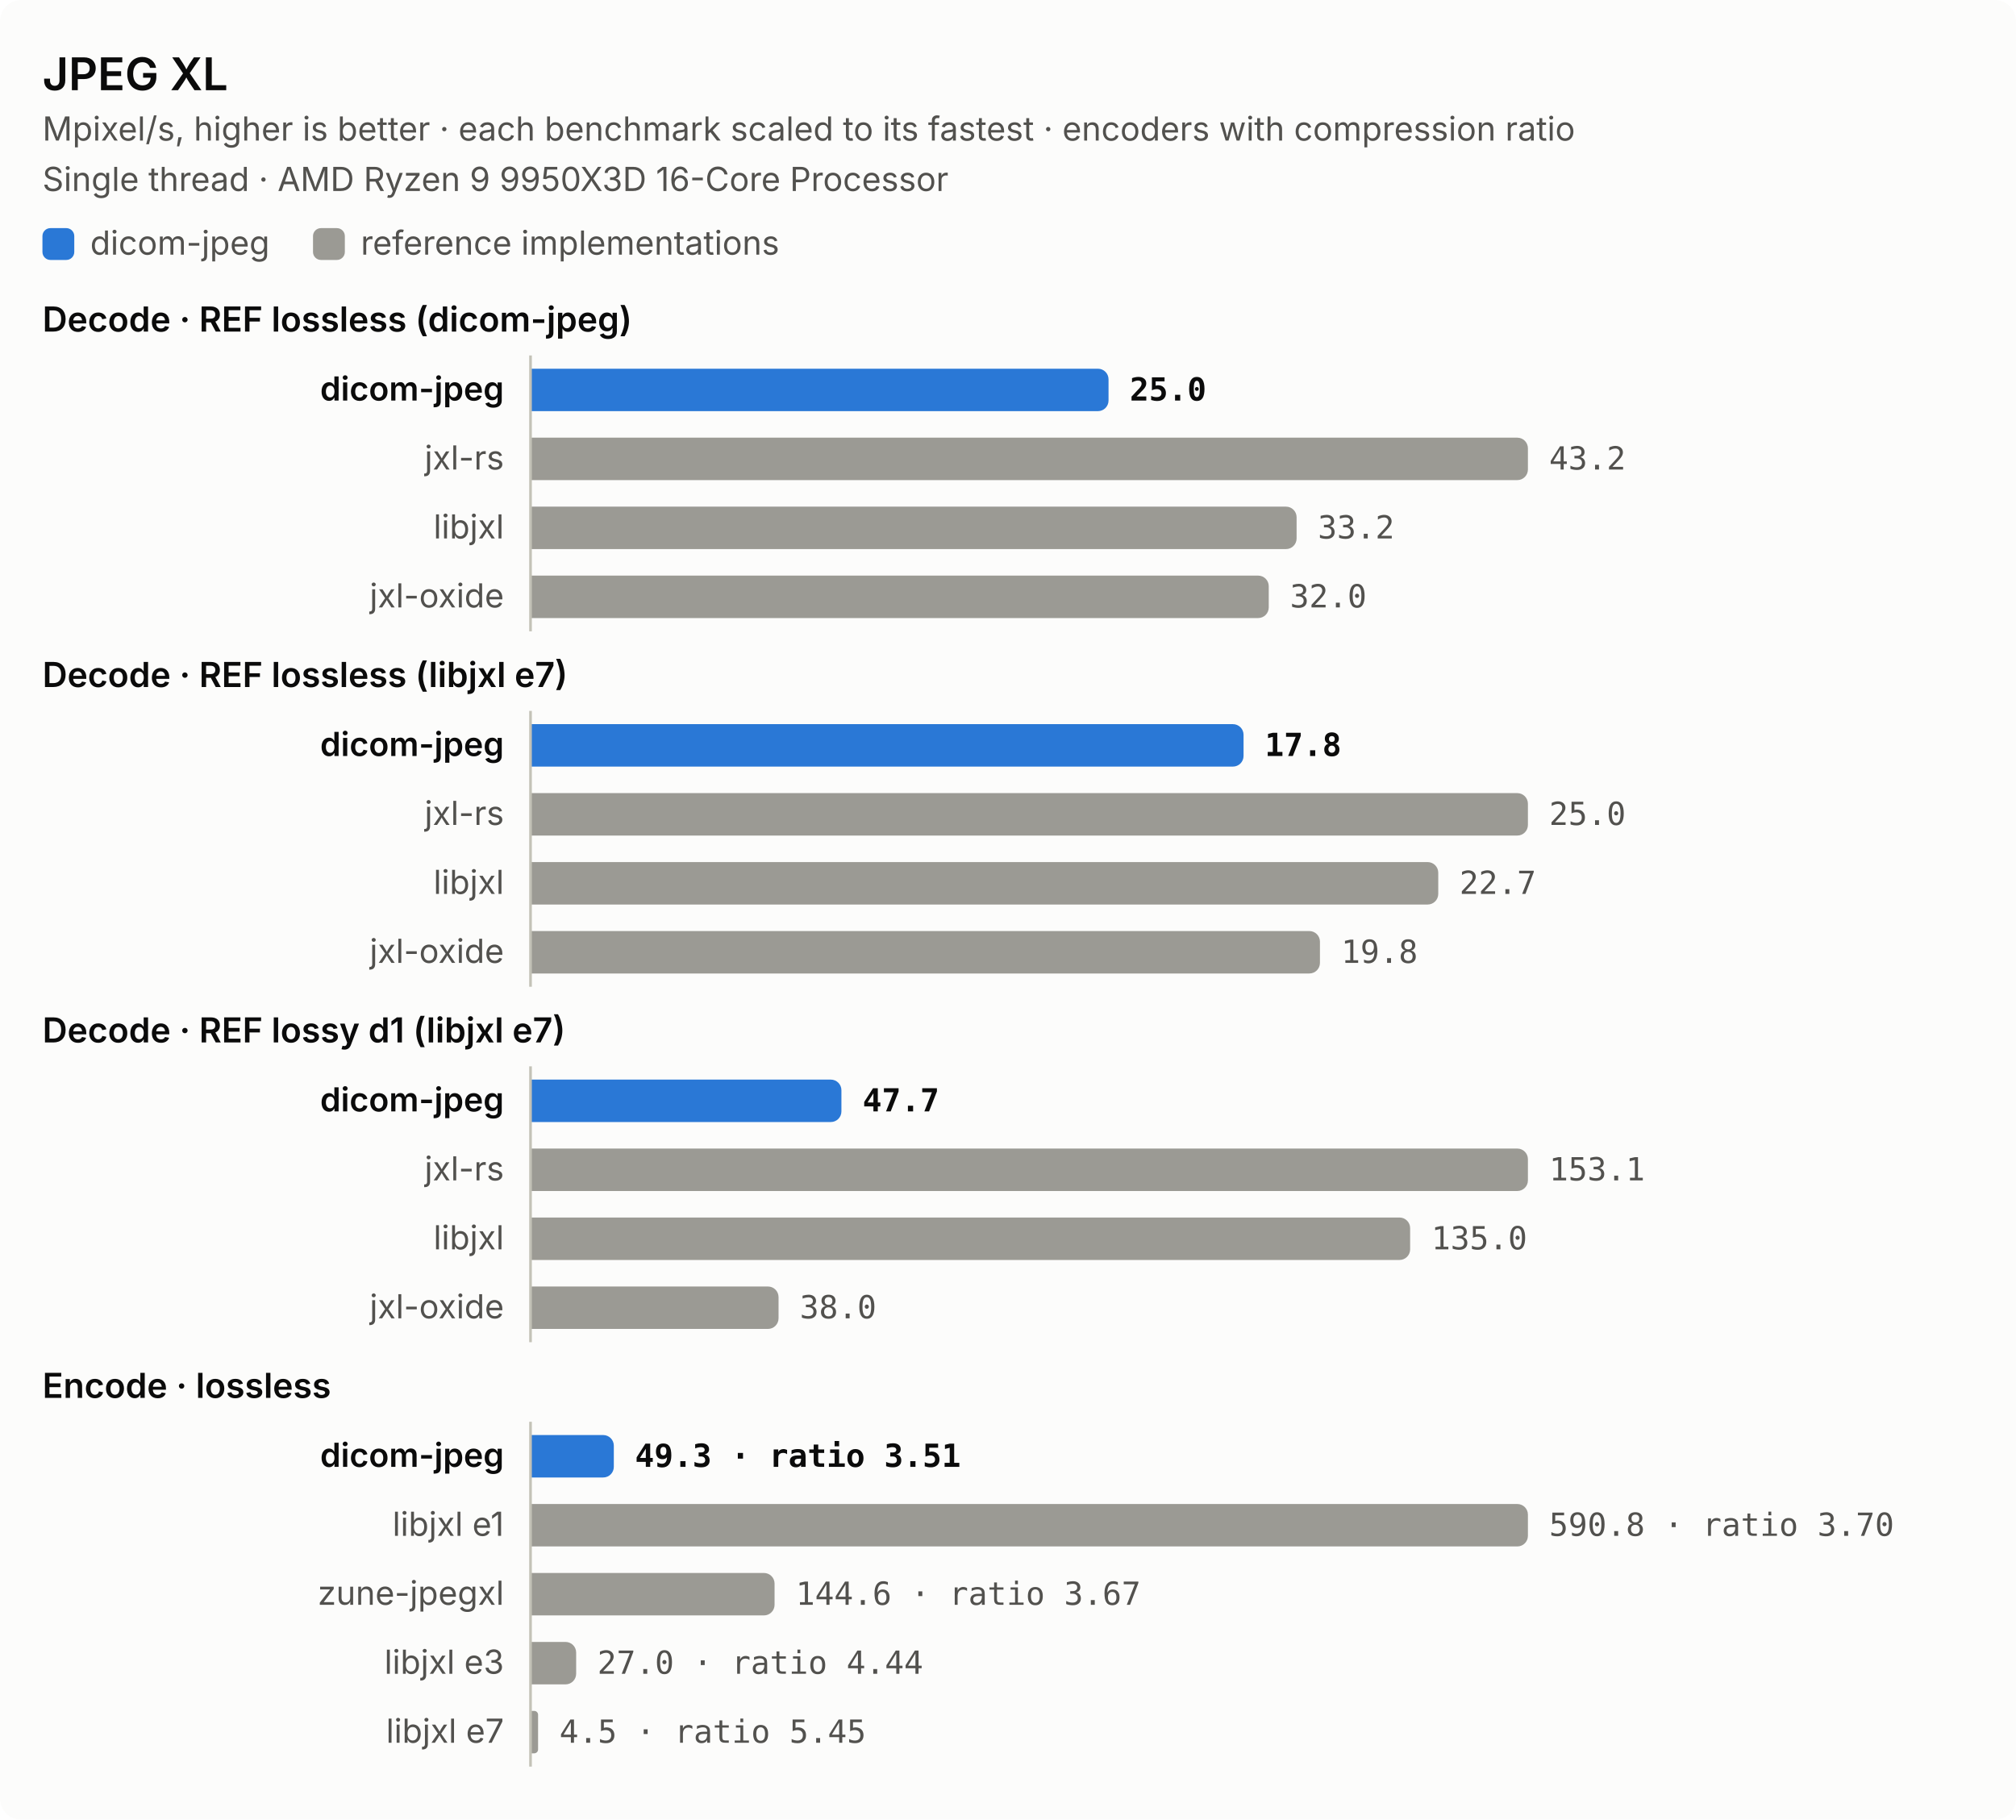
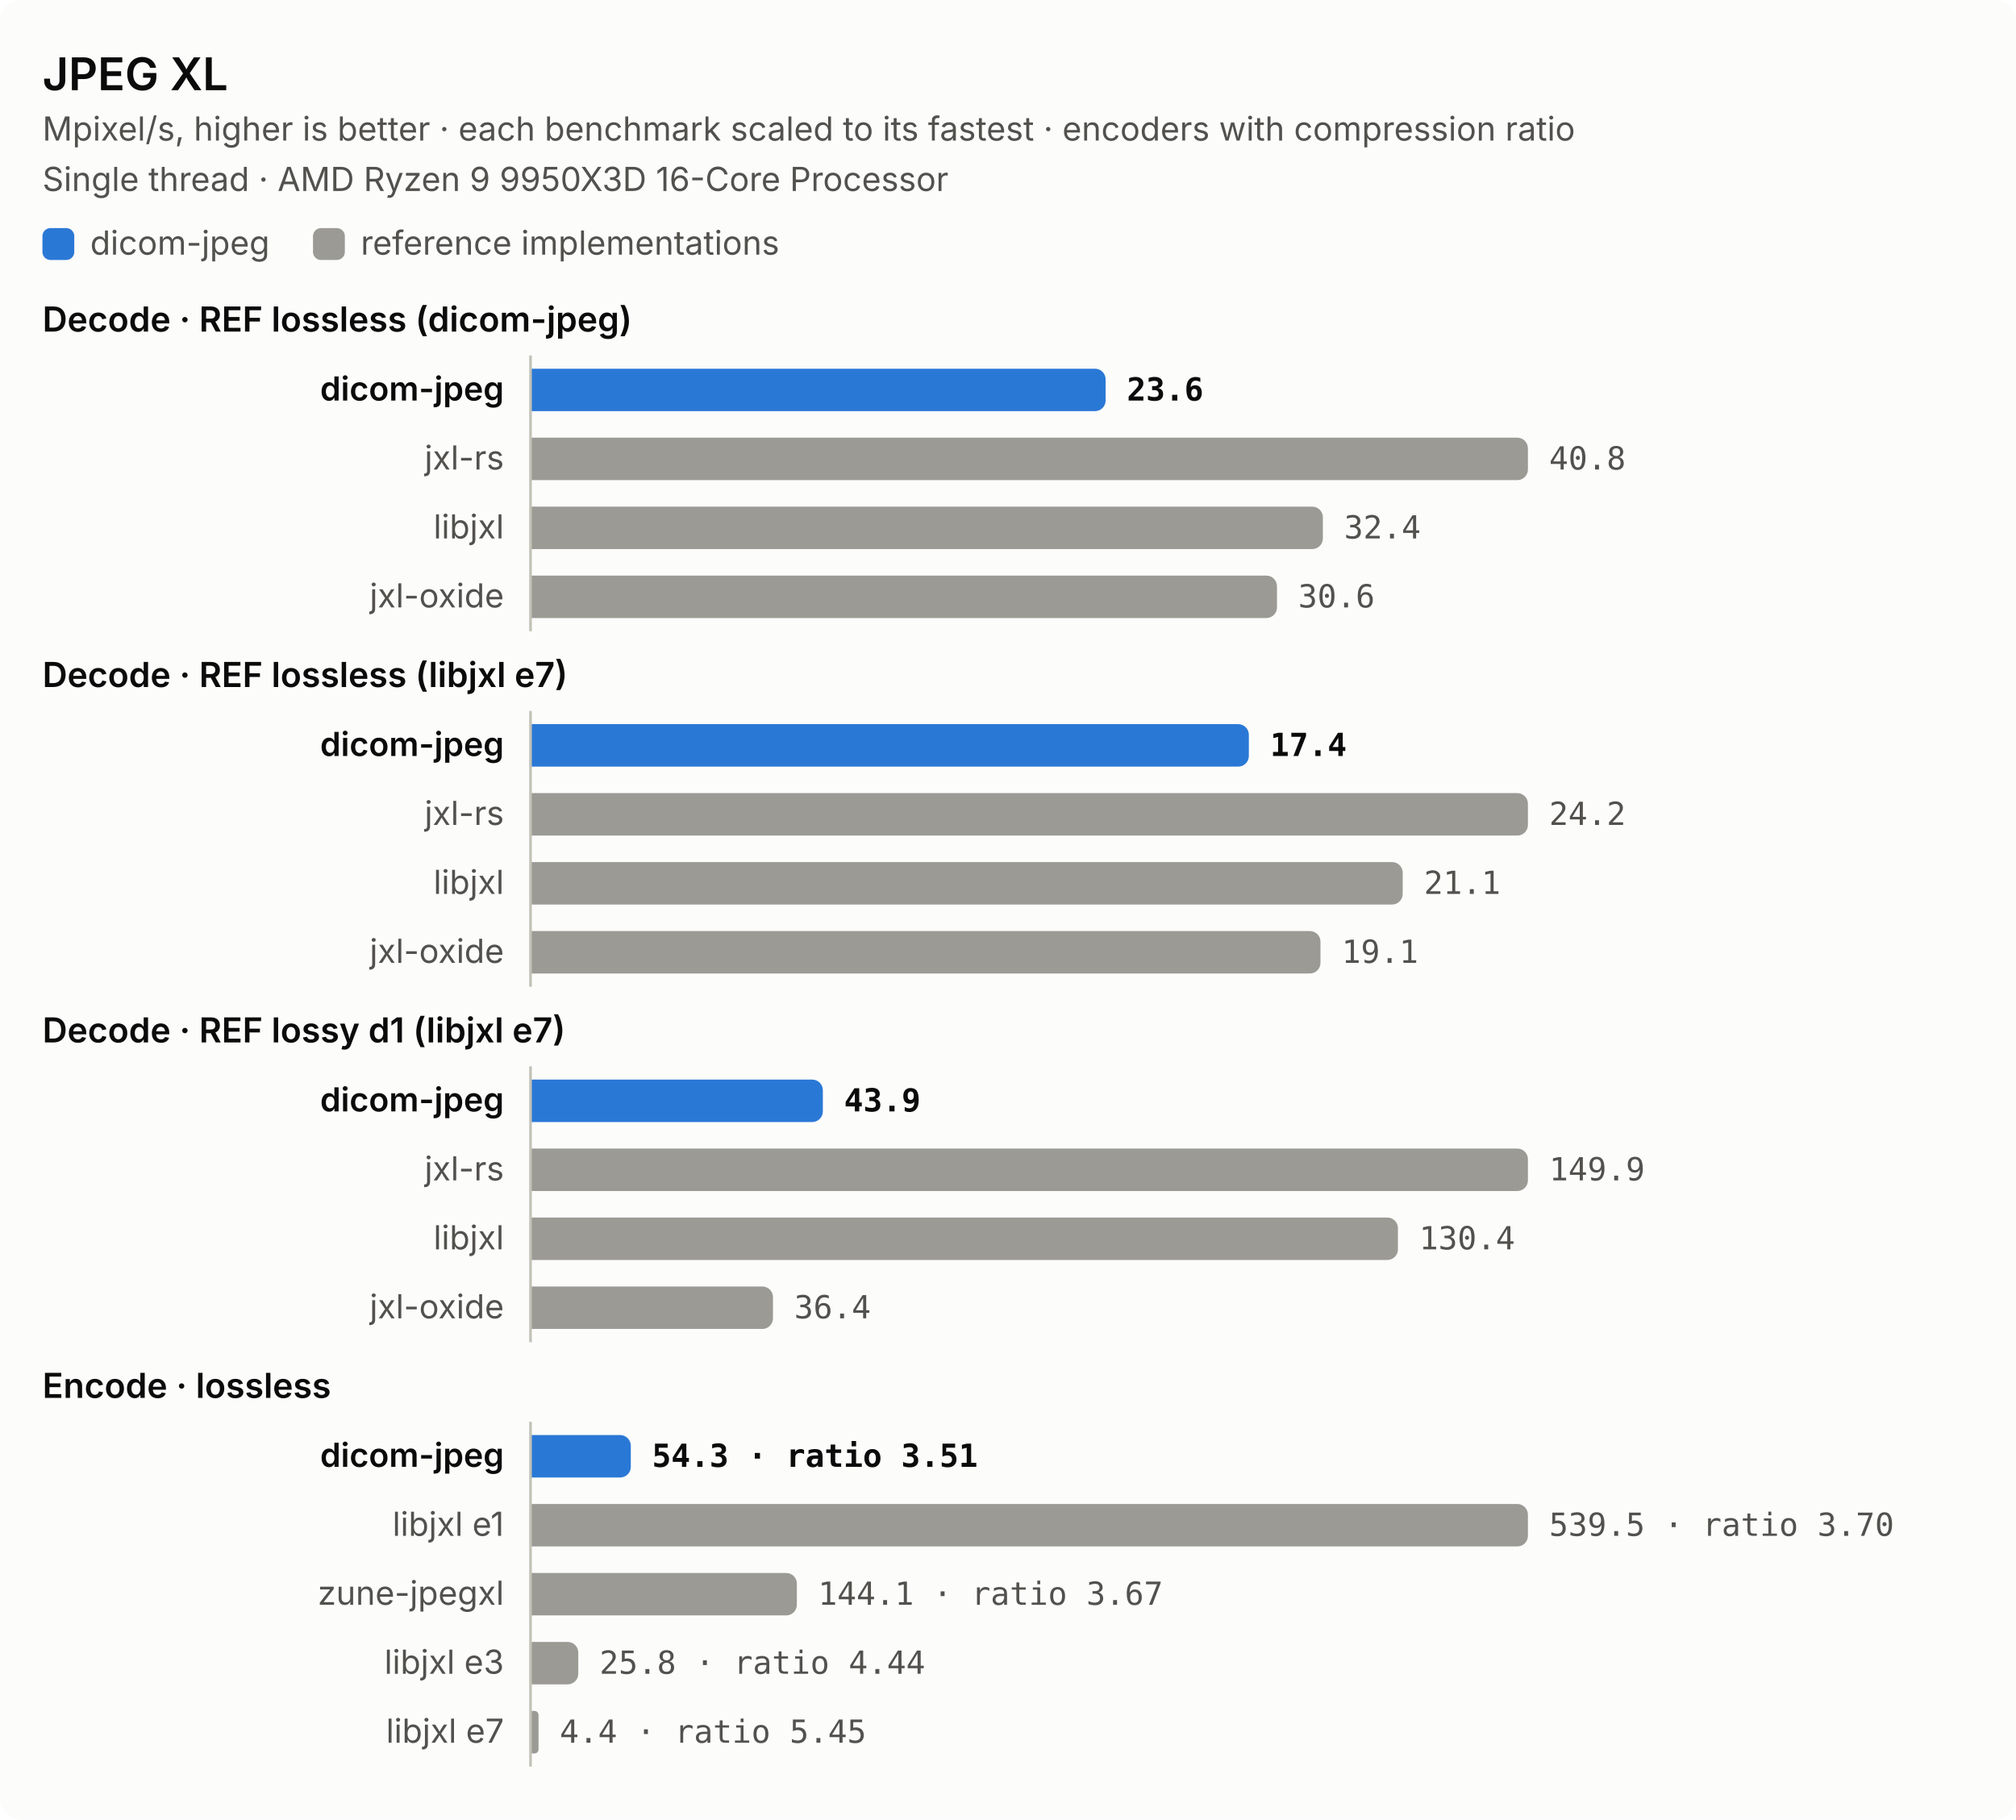
<svg xmlns="http://www.w3.org/2000/svg" width="760" height="686" viewBox="0 0 760 686" role="img" aria-label="JPEG XL">
  <style>
.bg { fill: #fcfcfb; }
.title { fill: #0b0b0b; font: 600 17px system-ui, -apple-system, 'Segoe UI', sans-serif; }
.sub { fill: #52514e; font: 12.5px system-ui, -apple-system, 'Segoe UI', sans-serif; }
.group { fill: #0b0b0b; font: 600 13px system-ui, -apple-system, 'Segoe UI', sans-serif; }
.name { fill: #52514e; font: 12.5px system-ui, -apple-system, 'Segoe UI', sans-serif; }
.name.ours { fill: #0b0b0b; font-weight: 600; }
.value { fill: #52514e; font: 12px ui-monospace, 'SF Mono', Menlo, Consolas, monospace; }
.value.ours { fill: #0b0b0b; font-weight: 600; }
.axis { stroke: #c3c2b7; stroke-width: 1; }
.ours-fill { fill: #2a78d6; }
.ref-fill { fill: #9b9a94; }
.l0 { fill: #86b6ef; } .l1 { fill: #5598e7; } .l2 { fill: #256abf; } .l3 { fill: #184f95; } .l4 { fill: #104281; }
@media (prefers-color-scheme: dark) {
  .bg { fill: #1a1a19; }
  .title, .group, .name.ours, .value.ours { fill: #f0efec; }
  .sub, .name, .value { fill: #c3c2b7; }
  .axis { stroke: #383835; }
  .ours-fill { fill: #3987e5; }
  .ref-fill { fill: #6e6d68; }
  .l0 { fill: #184f95; } .l1 { fill: #256abf; } .l2 { fill: #3987e5; } .l3 { fill: #6da7ec; } .l4 { fill: #9ec5f4; }
}
</style>
  <rect class="bg" width="760" height="686" rx="8" />
  <text x="16.0" y="34.0" class="title" text-anchor="start">JPEG XL</text>
  <text x="16.0" y="53.0" class="sub" text-anchor="start">Mpixel/s, higher is better · each benchmark scaled to its fastest · encoders with compression ratio</text>
  <text x="16.0" y="72.0" class="sub" text-anchor="start">Single thread · AMD Ryzen 9 9950X3D 16-Core Processor</text>
  <rect class="ours-fill" x="16" y="86" width="12" height="12" rx="3" />
  <text x="34.0" y="96.0" class="sub" text-anchor="start">dicom-jpeg</text>
  <rect class="ref-fill" x="118.0" y="86" width="12" height="12" rx="3" />
  <text x="136.0" y="96.0" class="sub" text-anchor="start">reference implementations</text>
  <text x="16.0" y="125.0" class="group" text-anchor="start">Decode · REF lossless (dicom-jpeg)</text>
  <text x="190.0" y="151.0" class="name ours" text-anchor="end">dicom-jpeg</text>
-   <path class="ours-fill" d="M200.0,139.0 h213.9 a4,4 0 0 1 4,4 v8.0 a4,4 0 0 1 -4,4 h-213.9 z" />
-   <text x="425.9" y="151.0" class="value ours" text-anchor="start">25.0</text>
+   <path class="ours-fill" d="M200.0,139.0 h212.8 a4,4 0 0 1 4,4 v8.0 a4,4 0 0 1 -4,4 h-212.8 z" />
+   <text x="424.8" y="151.0" class="value ours" text-anchor="start">23.6</text>
  <text x="190.0" y="177.0" class="name" text-anchor="end">jxl-rs</text>
  <path class="ref-fill" d="M200.0,165.0 h372.0 a4,4 0 0 1 4,4 v8.0 a4,4 0 0 1 -4,4 h-372.0 z" />
-   <text x="584.0" y="177.0" class="value" text-anchor="start">43.2</text>
+   <text x="584.0" y="177.0" class="value" text-anchor="start">40.8</text>
  <text x="190.0" y="203.0" class="name" text-anchor="end">libjxl</text>
-   <path class="ref-fill" d="M200.0,191.0 h284.8 a4,4 0 0 1 4,4 v8.0 a4,4 0 0 1 -4,4 h-284.8 z" />
-   <text x="496.8" y="203.0" class="value" text-anchor="start">33.2</text>
+   <path class="ref-fill" d="M200.0,191.0 h294.7 a4,4 0 0 1 4,4 v8.0 a4,4 0 0 1 -4,4 h-294.7 z" />
+   <text x="506.7" y="203.0" class="value" text-anchor="start">32.4</text>
  <text x="190.0" y="229.0" class="name" text-anchor="end">jxl-oxide</text>
-   <path class="ref-fill" d="M200.0,217.0 h274.3 a4,4 0 0 1 4,4 v8.0 a4,4 0 0 1 -4,4 h-274.3 z" />
-   <text x="486.3" y="229.0" class="value" text-anchor="start">32.0</text>
+   <path class="ref-fill" d="M200.0,217.0 h277.4 a4,4 0 0 1 4,4 v8.0 a4,4 0 0 1 -4,4 h-277.4 z" />
+   <text x="489.4" y="229.0" class="value" text-anchor="start">30.6</text>
  <line class="axis" x1="200" y1="134" x2="200" y2="238" />
  <text x="16.0" y="259.0" class="group" text-anchor="start">Decode · REF lossless (libjxl e7)</text>
  <text x="190.0" y="285.0" class="name ours" text-anchor="end">dicom-jpeg</text>
-   <path class="ours-fill" d="M200.0,273.0 h264.8 a4,4 0 0 1 4,4 v8.0 a4,4 0 0 1 -4,4 h-264.8 z" />
-   <text x="476.8" y="285.0" class="value ours" text-anchor="start">17.8</text>
+   <path class="ours-fill" d="M200.0,273.0 h266.8 a4,4 0 0 1 4,4 v8.0 a4,4 0 0 1 -4,4 h-266.8 z" />
+   <text x="478.8" y="285.0" class="value ours" text-anchor="start">17.4</text>
  <text x="190.0" y="311.0" class="name" text-anchor="end">jxl-rs</text>
  <path class="ref-fill" d="M200.0,299.0 h372.0 a4,4 0 0 1 4,4 v8.0 a4,4 0 0 1 -4,4 h-372.0 z" />
-   <text x="584.0" y="311.0" class="value" text-anchor="start">25.0</text>
+   <text x="584.0" y="311.0" class="value" text-anchor="start">24.2</text>
  <text x="190.0" y="337.0" class="name" text-anchor="end">libjxl</text>
-   <path class="ref-fill" d="M200.0,325.0 h338.2 a4,4 0 0 1 4,4 v8.0 a4,4 0 0 1 -4,4 h-338.2 z" />
-   <text x="550.2" y="337.0" class="value" text-anchor="start">22.7</text>
+   <path class="ref-fill" d="M200.0,325.0 h324.8 a4,4 0 0 1 4,4 v8.0 a4,4 0 0 1 -4,4 h-324.8 z" />
+   <text x="536.8" y="337.0" class="value" text-anchor="start">21.1</text>
  <text x="190.0" y="363.0" class="name" text-anchor="end">jxl-oxide</text>
-   <path class="ref-fill" d="M200.0,351.0 h293.6 a4,4 0 0 1 4,4 v8.0 a4,4 0 0 1 -4,4 h-293.6 z" />
-   <text x="505.6" y="363.0" class="value" text-anchor="start">19.8</text>
+   <path class="ref-fill" d="M200.0,351.0 h293.8 a4,4 0 0 1 4,4 v8.0 a4,4 0 0 1 -4,4 h-293.8 z" />
+   <text x="505.8" y="363.0" class="value" text-anchor="start">19.1</text>
  <line class="axis" x1="200" y1="268" x2="200" y2="372" />
  <text x="16.0" y="393.0" class="group" text-anchor="start">Decode · REF lossy d1 (libjxl e7)</text>
  <text x="190.0" y="419.0" class="name ours" text-anchor="end">dicom-jpeg</text>
-   <path class="ours-fill" d="M200.0,407.0 h113.2 a4,4 0 0 1 4,4 v8.0 a4,4 0 0 1 -4,4 h-113.2 z" />
-   <text x="325.2" y="419.0" class="value ours" text-anchor="start">47.7</text>
+   <path class="ours-fill" d="M200.0,407.0 h106.2 a4,4 0 0 1 4,4 v8.0 a4,4 0 0 1 -4,4 h-106.2 z" />
+   <text x="318.2" y="419.0" class="value ours" text-anchor="start">43.9</text>
  <text x="190.0" y="445.0" class="name" text-anchor="end">jxl-rs</text>
  <path class="ref-fill" d="M200.0,433.0 h372.0 a4,4 0 0 1 4,4 v8.0 a4,4 0 0 1 -4,4 h-372.0 z" />
-   <text x="584.0" y="445.0" class="value" text-anchor="start">153.1</text>
+   <text x="584.0" y="445.0" class="value" text-anchor="start">149.9</text>
  <text x="190.0" y="471.0" class="name" text-anchor="end">libjxl</text>
-   <path class="ref-fill" d="M200.0,459.0 h327.6 a4,4 0 0 1 4,4 v8.0 a4,4 0 0 1 -4,4 h-327.6 z" />
-   <text x="539.6" y="471.0" class="value" text-anchor="start">135.0</text>
+   <path class="ref-fill" d="M200.0,459.0 h323.0 a4,4 0 0 1 4,4 v8.0 a4,4 0 0 1 -4,4 h-323.0 z" />
+   <text x="535.0" y="471.0" class="value" text-anchor="start">130.4</text>
  <text x="190.0" y="497.0" class="name" text-anchor="end">jxl-oxide</text>
-   <path class="ref-fill" d="M200.0,485.0 h89.5 a4,4 0 0 1 4,4 v8.0 a4,4 0 0 1 -4,4 h-89.5 z" />
-   <text x="301.5" y="497.0" class="value" text-anchor="start">38.0</text>
+   <path class="ref-fill" d="M200.0,485.0 h87.4 a4,4 0 0 1 4,4 v8.0 a4,4 0 0 1 -4,4 h-87.4 z" />
+   <text x="299.4" y="497.0" class="value" text-anchor="start">36.4</text>
  <line class="axis" x1="200" y1="402" x2="200" y2="506" />
  <text x="16.0" y="527.0" class="group" text-anchor="start">Encode · lossless</text>
  <text x="190.0" y="553.0" class="name ours" text-anchor="end">dicom-jpeg</text>
-   <path class="ours-fill" d="M200.0,541.0 h27.4 a4,4 0 0 1 4,4 v8.0 a4,4 0 0 1 -4,4 h-27.4 z" />
-   <text x="239.4" y="553.0" class="value ours" text-anchor="start">49.3 · ratio 3.51</text>
+   <path class="ours-fill" d="M200.0,541.0 h33.8 a4,4 0 0 1 4,4 v8.0 a4,4 0 0 1 -4,4 h-33.8 z" />
+   <text x="245.8" y="553.0" class="value ours" text-anchor="start">54.3 · ratio 3.51</text>
  <text x="190.0" y="579.0" class="name" text-anchor="end">libjxl e1</text>
  <path class="ref-fill" d="M200.0,567.0 h372.0 a4,4 0 0 1 4,4 v8.0 a4,4 0 0 1 -4,4 h-372.0 z" />
-   <text x="584.0" y="579.0" class="value" text-anchor="start">590.8 · ratio 3.70</text>
+   <text x="584.0" y="579.0" class="value" text-anchor="start">539.5 · ratio 3.70</text>
  <text x="190.0" y="605.0" class="name" text-anchor="end">zune-jpegxl</text>
-   <path class="ref-fill" d="M200.0,593.0 h88.0 a4,4 0 0 1 4,4 v8.0 a4,4 0 0 1 -4,4 h-88.0 z" />
-   <text x="300.0" y="605.0" class="value" text-anchor="start">144.6 · ratio 3.67</text>
+   <path class="ref-fill" d="M200.0,593.0 h96.4 a4,4 0 0 1 4,4 v8.0 a4,4 0 0 1 -4,4 h-96.4 z" />
+   <text x="308.4" y="605.0" class="value" text-anchor="start">144.1 · ratio 3.67</text>
  <text x="190.0" y="631.0" class="name" text-anchor="end">libjxl e3</text>
-   <path class="ref-fill" d="M200.0,619.0 h13.2 a4,4 0 0 1 4,4 v8.0 a4,4 0 0 1 -4,4 h-13.2 z" />
-   <text x="225.2" y="631.0" class="value" text-anchor="start">27.0 · ratio 4.44</text>
+   <path class="ref-fill" d="M200.0,619.0 h14.0 a4,4 0 0 1 4,4 v8.0 a4,4 0 0 1 -4,4 h-14.0 z" />
+   <text x="226.0" y="631.0" class="value" text-anchor="start">25.8 · ratio 4.44</text>
  <text x="190.0" y="657.0" class="name" text-anchor="end">libjxl e7</text>
-   <path class="ref-fill" d="M200.0,645.0 h1.4 a1.446,1.446 0 0 1 1.446,1.446 v13.1 a1.446,1.446 0 0 1 -1.446,1.446 h-1.4 z" />
-   <text x="210.9" y="657.0" class="value" text-anchor="start">4.5 · ratio 5.45</text>
+   <path class="ref-fill" d="M200.0,645.0 h1.5 a1.521,1.521 0 0 1 1.521,1.521 v13.0 a1.521,1.521 0 0 1 -1.521,1.521 h-1.5 z" />
+   <text x="211.0" y="657.0" class="value" text-anchor="start">4.4 · ratio 5.45</text>
  <line class="axis" x1="200" y1="536" x2="200" y2="666" />
</svg>
